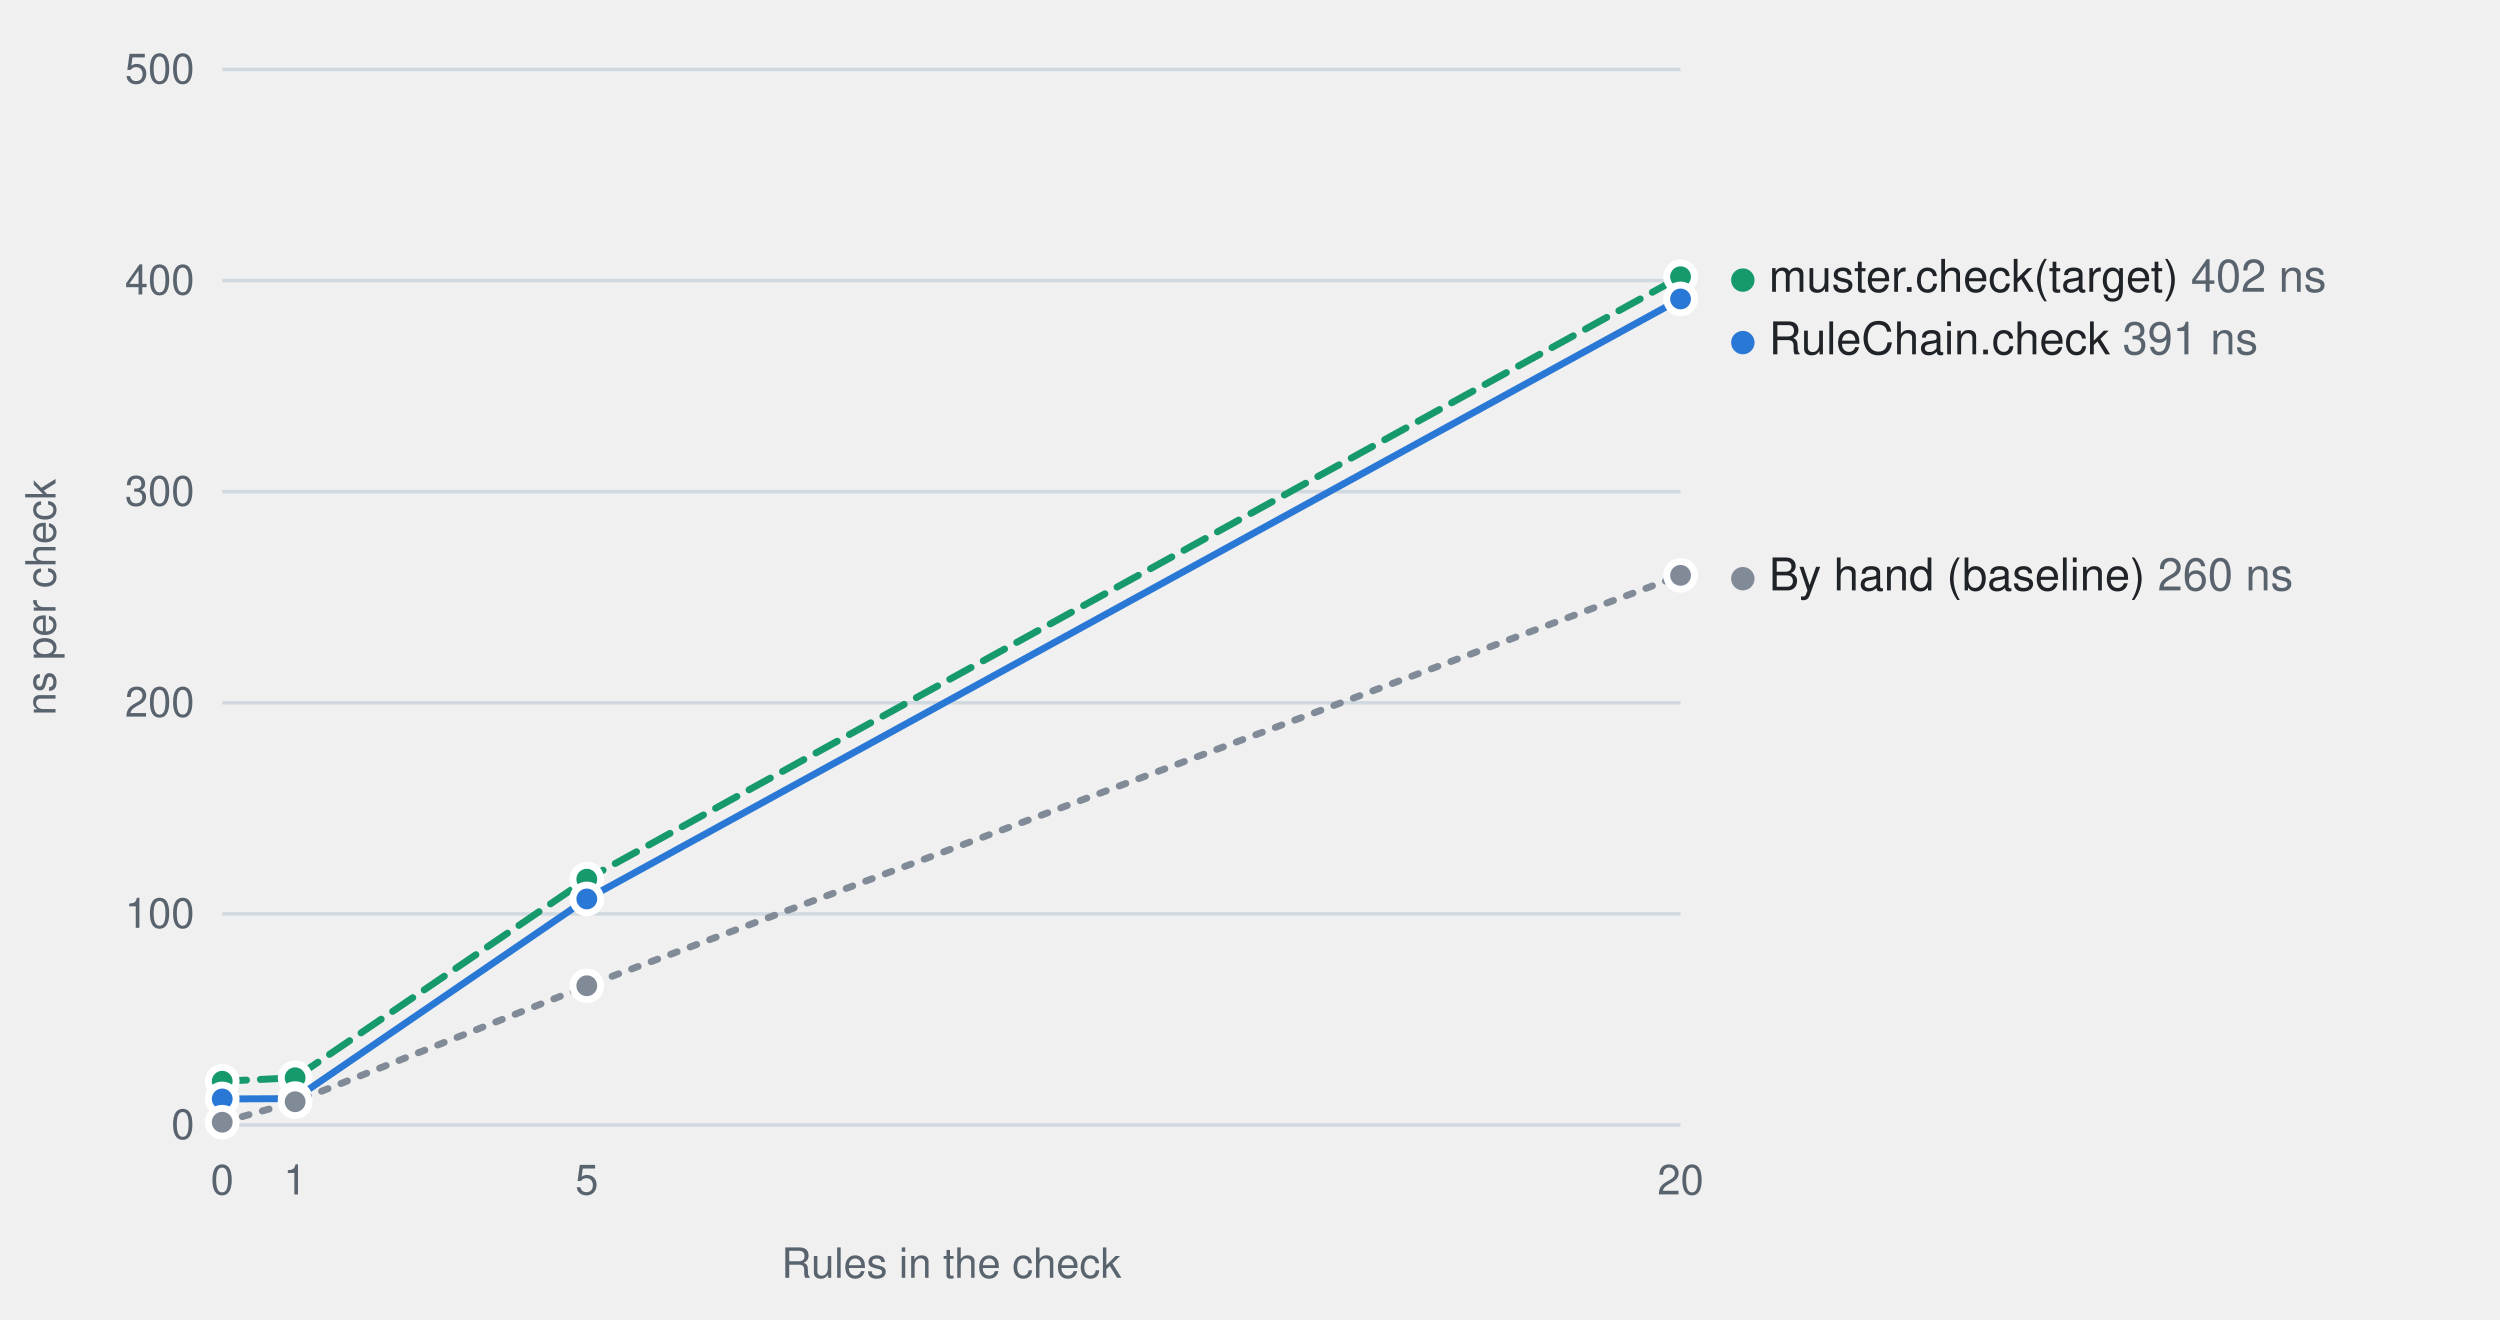
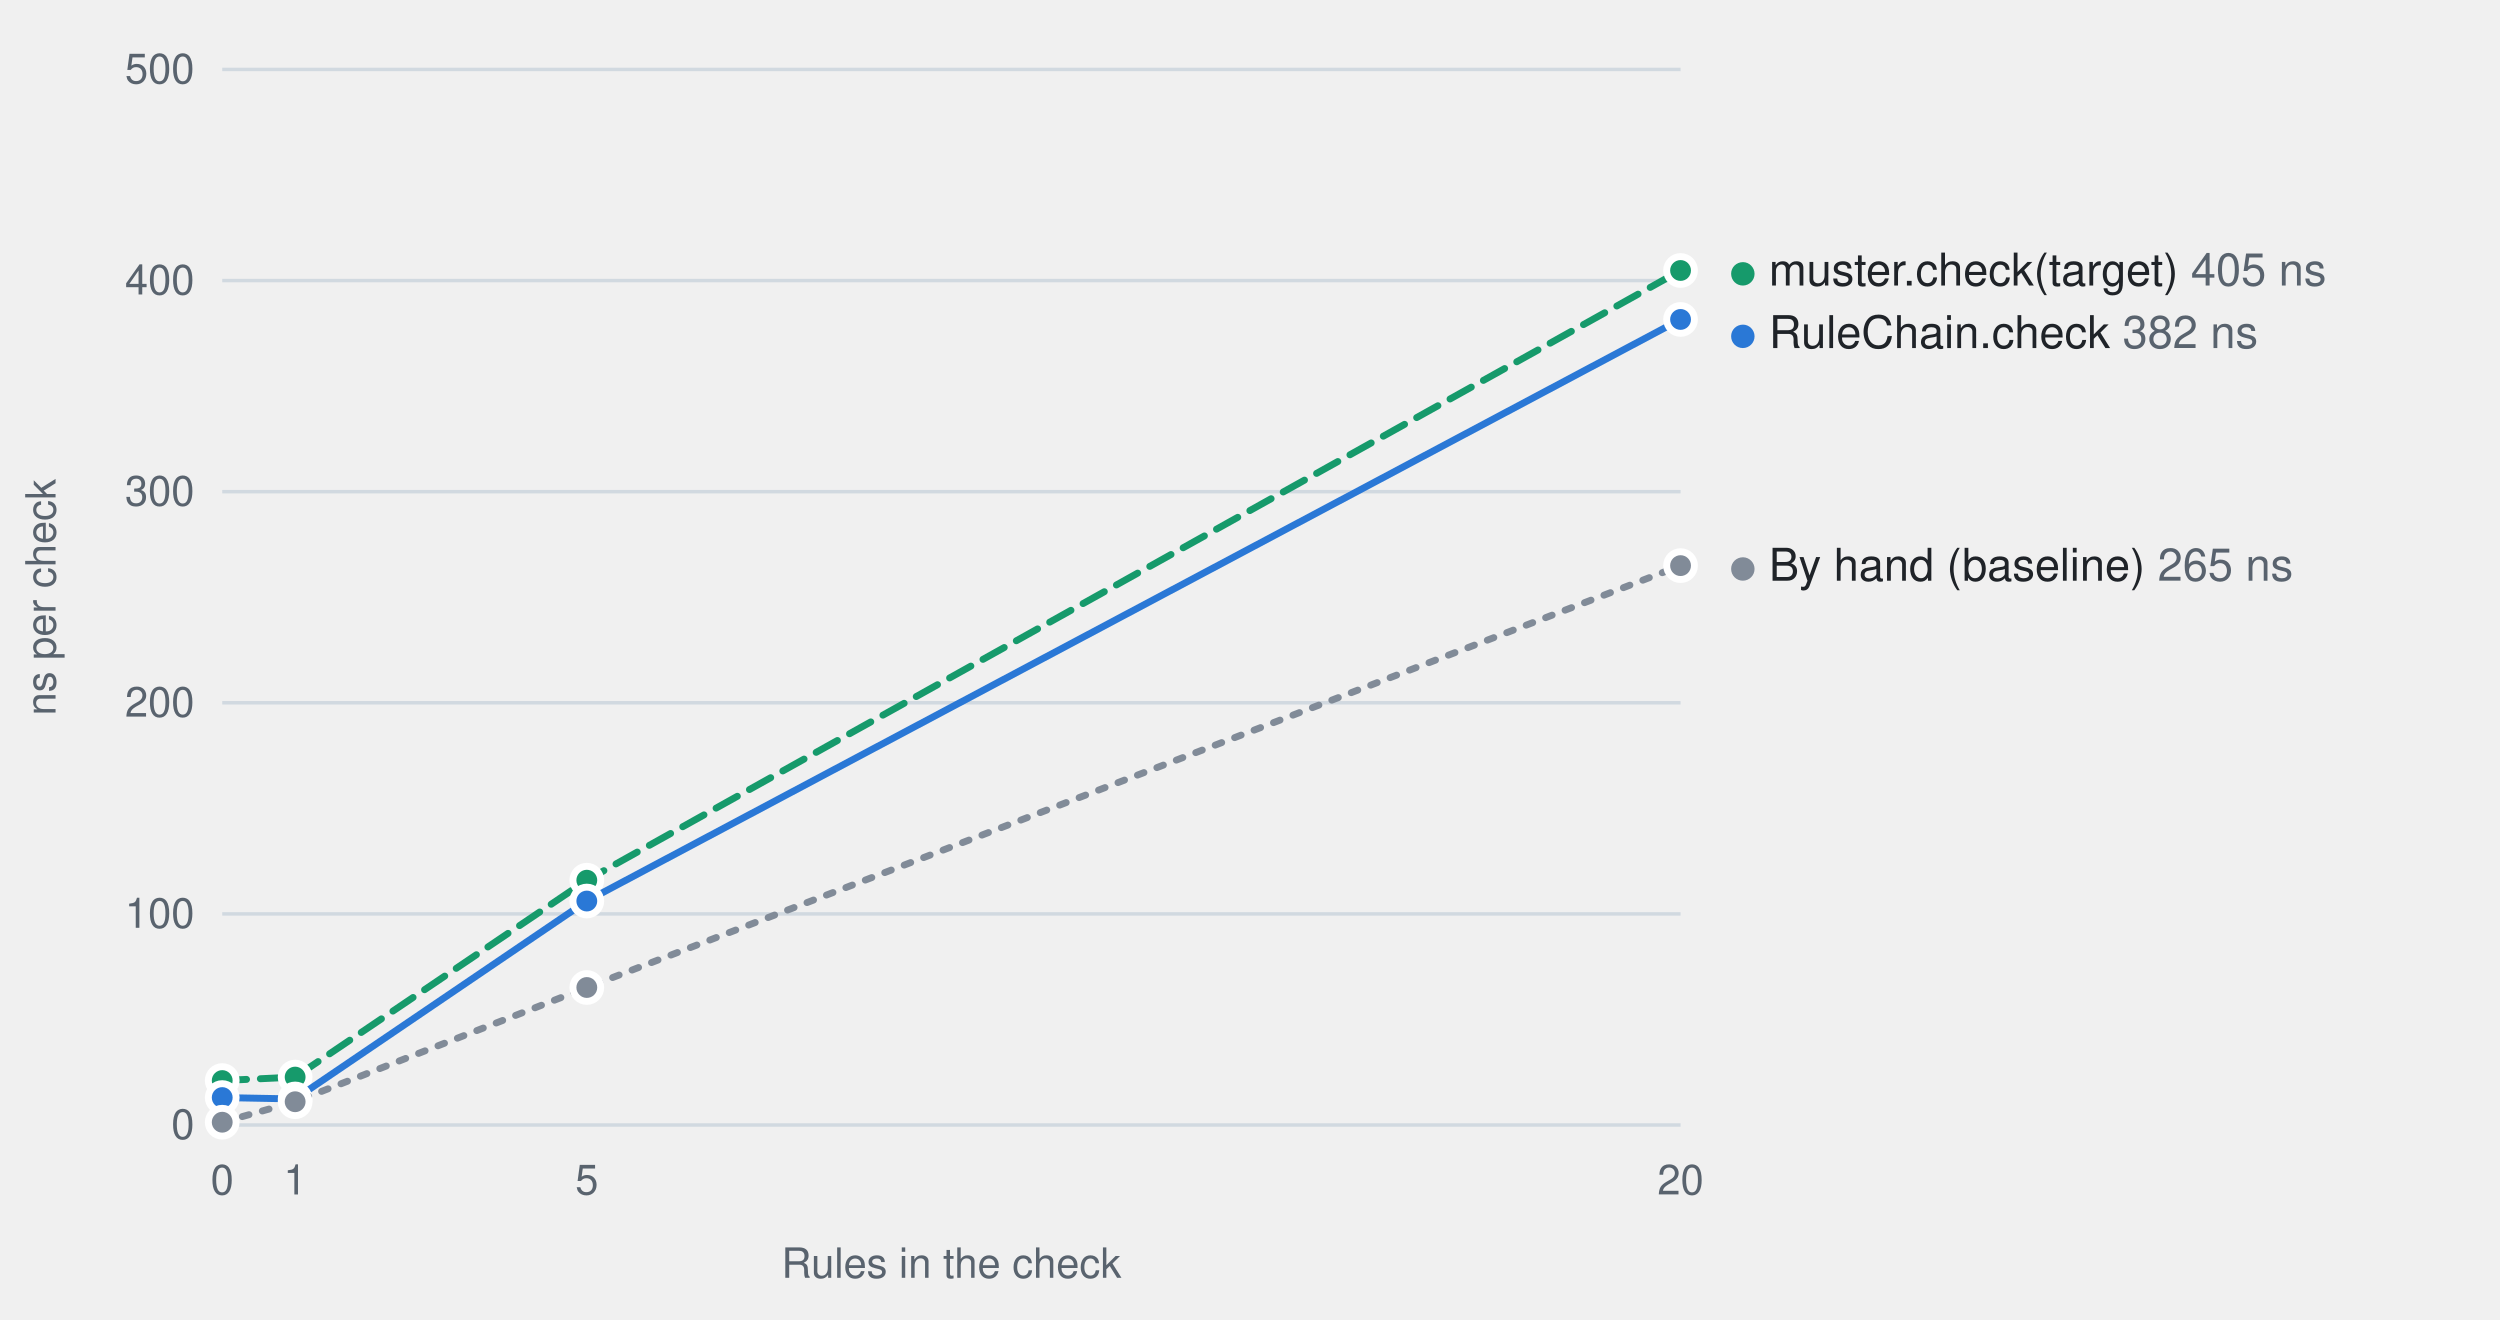
<svg xmlns="http://www.w3.org/2000/svg" width="720" height="380" viewBox="0 0 720 380" role="img" aria-labelledby="title desc" font-family="-apple-system, BlinkMacSystemFont, 'Segoe UI', Helvetica, Arial, sans-serif">
  <line x1="64" y1="324.0" x2="484" y2="324.0" stroke="#d1d9e0" />
  <text x="56" y="324.0" fill="#59636e" font-size="12" text-anchor="end" dominant-baseline="middle">0</text>
  <line x1="64" y1="263.2" x2="484" y2="263.2" stroke="#d1d9e0" />
  <text x="56" y="263.2" fill="#59636e" font-size="12" text-anchor="end" dominant-baseline="middle">100</text>
  <line x1="64" y1="202.4" x2="484" y2="202.4" stroke="#d1d9e0" />
  <text x="56" y="202.4" fill="#59636e" font-size="12" text-anchor="end" dominant-baseline="middle">200</text>
  <line x1="64" y1="141.6" x2="484" y2="141.6" stroke="#d1d9e0" />
  <text x="56" y="141.6" fill="#59636e" font-size="12" text-anchor="end" dominant-baseline="middle">300</text>
  <line x1="64" y1="80.8" x2="484" y2="80.8" stroke="#d1d9e0" />
  <text x="56" y="80.8" fill="#59636e" font-size="12" text-anchor="end" dominant-baseline="middle">400</text>
  <line x1="64" y1="20.0" x2="484" y2="20.0" stroke="#d1d9e0" />
  <text x="56" y="20.0" fill="#59636e" font-size="12" text-anchor="end" dominant-baseline="middle">500</text>
  <text x="64.0" y="344" fill="#59636e" font-size="12" text-anchor="middle">0</text>
  <text x="85.0" y="344" fill="#59636e" font-size="12" text-anchor="middle">1</text>
  <text x="169.0" y="344" fill="#59636e" font-size="12" text-anchor="middle">5</text>
  <text x="484.0" y="344" fill="#59636e" font-size="12" text-anchor="middle">20</text>
  <text x="274.0" y="368" fill="#59636e" font-size="12" text-anchor="middle">Rules in the check</text>
  <text x="16" y="172.0" fill="#59636e" font-size="12" text-anchor="middle" transform="rotate(-90 16 172.0)">ns per check</text>
-   <polyline points="64.0,311.4 85.0,310.4 169.0,253.2 484.0,79.7" fill="none" stroke="#169a6b" stroke-width="2" stroke-linejoin="round" stroke-linecap="round" stroke-dasharray="7 4" />
-   <circle cx="64.0" cy="311.4" r="4" fill="#169a6b" stroke="#ffffff" stroke-width="2" />
-   <circle cx="85.0" cy="310.4" r="4" fill="#169a6b" stroke="#ffffff" stroke-width="2" />
-   <circle cx="169.0" cy="253.2" r="4" fill="#169a6b" stroke="#ffffff" stroke-width="2" />
-   <circle cx="484.0" cy="79.7" r="4" fill="#169a6b" stroke="#ffffff" stroke-width="2" />
-   <polyline points="64.0,316.5 85.0,316.4 169.0,258.9 484.0,86.1" fill="none" stroke="#2a78d6" stroke-width="2" stroke-linejoin="round" stroke-linecap="round" />
-   <circle cx="64.0" cy="316.5" r="4" fill="#2a78d6" stroke="#ffffff" stroke-width="2" />
-   <circle cx="85.0" cy="316.4" r="4" fill="#2a78d6" stroke="#ffffff" stroke-width="2" />
-   <circle cx="169.0" cy="258.9" r="4" fill="#2a78d6" stroke="#ffffff" stroke-width="2" />
-   <circle cx="484.0" cy="86.1" r="4" fill="#2a78d6" stroke="#ffffff" stroke-width="2" />
-   <polyline points="64.0,323.2 85.0,317.3 169.0,283.9 484.0,165.7" fill="none" stroke="#818b98" stroke-width="2" stroke-linejoin="round" stroke-linecap="round" stroke-dasharray="2 4" />
+   <polyline points="64.0,311.2 85.0,310.2 169.0,253.5 484.0,77.9" fill="none" stroke="#169a6b" stroke-width="2" stroke-linejoin="round" stroke-linecap="round" stroke-dasharray="7 4" />
+   <circle cx="64.0" cy="311.2" r="4" fill="#169a6b" stroke="#ffffff" stroke-width="2" />
+   <circle cx="85.0" cy="310.2" r="4" fill="#169a6b" stroke="#ffffff" stroke-width="2" />
+   <circle cx="169.0" cy="253.5" r="4" fill="#169a6b" stroke="#ffffff" stroke-width="2" />
+   <circle cx="484.0" cy="77.9" r="4" fill="#169a6b" stroke="#ffffff" stroke-width="2" />
+   <polyline points="64.0,316.1 85.0,316.5 169.0,259.5 484.0,92.0" fill="none" stroke="#2a78d6" stroke-width="2" stroke-linejoin="round" stroke-linecap="round" />
+   <circle cx="64.0" cy="316.1" r="4" fill="#2a78d6" stroke="#ffffff" stroke-width="2" />
+   <circle cx="85.0" cy="316.5" r="4" fill="#2a78d6" stroke="#ffffff" stroke-width="2" />
+   <circle cx="169.0" cy="259.5" r="4" fill="#2a78d6" stroke="#ffffff" stroke-width="2" />
+   <circle cx="484.0" cy="92.0" r="4" fill="#2a78d6" stroke="#ffffff" stroke-width="2" />
+   <polyline points="64.0,323.2 85.0,317.3 169.0,284.4 484.0,162.9" fill="none" stroke="#818b98" stroke-width="2" stroke-linejoin="round" stroke-linecap="round" stroke-dasharray="2 4" />
  <circle cx="64.0" cy="323.2" r="4" fill="#818b98" stroke="#ffffff" stroke-width="2" />
  <circle cx="85.0" cy="317.3" r="4" fill="#818b98" stroke="#ffffff" stroke-width="2" />
-   <circle cx="169.0" cy="283.9" r="4" fill="#818b98" stroke="#ffffff" stroke-width="2" />
-   <circle cx="484.0" cy="165.7" r="4" fill="#818b98" stroke="#ffffff" stroke-width="2" />
-   <text x="498" y="79.7" fill="#1f2328" font-size="13" dominant-baseline="middle">
-     <tspan fill="#169a6b">●</tspan> muster.check(target) <tspan fill="#59636e">402 ns</tspan>
+   <circle cx="169.0" cy="284.4" r="4" fill="#818b98" stroke="#ffffff" stroke-width="2" />
+   <circle cx="484.0" cy="162.9" r="4" fill="#818b98" stroke="#ffffff" stroke-width="2" />
+   <text x="498" y="77.9" fill="#1f2328" font-size="13" dominant-baseline="middle">
+     <tspan fill="#169a6b">●</tspan> muster.check(target) <tspan fill="#59636e">405 ns</tspan>
  </text>
-   <text x="498" y="97.7" fill="#1f2328" font-size="13" dominant-baseline="middle">
-     <tspan fill="#2a78d6">●</tspan> RuleChain.check <tspan fill="#59636e">391 ns</tspan>
+   <text x="498" y="95.9" fill="#1f2328" font-size="13" dominant-baseline="middle">
+     <tspan fill="#2a78d6">●</tspan> RuleChain.check <tspan fill="#59636e">382 ns</tspan>
  </text>
-   <text x="498" y="165.7" fill="#1f2328" font-size="13" dominant-baseline="middle">
-     <tspan fill="#818b98">●</tspan> By hand (baseline) <tspan fill="#59636e">260 ns</tspan>
+   <text x="498" y="162.9" fill="#1f2328" font-size="13" dominant-baseline="middle">
+     <tspan fill="#818b98">●</tspan> By hand (baseline) <tspan fill="#59636e">265 ns</tspan>
  </text>
</svg>
